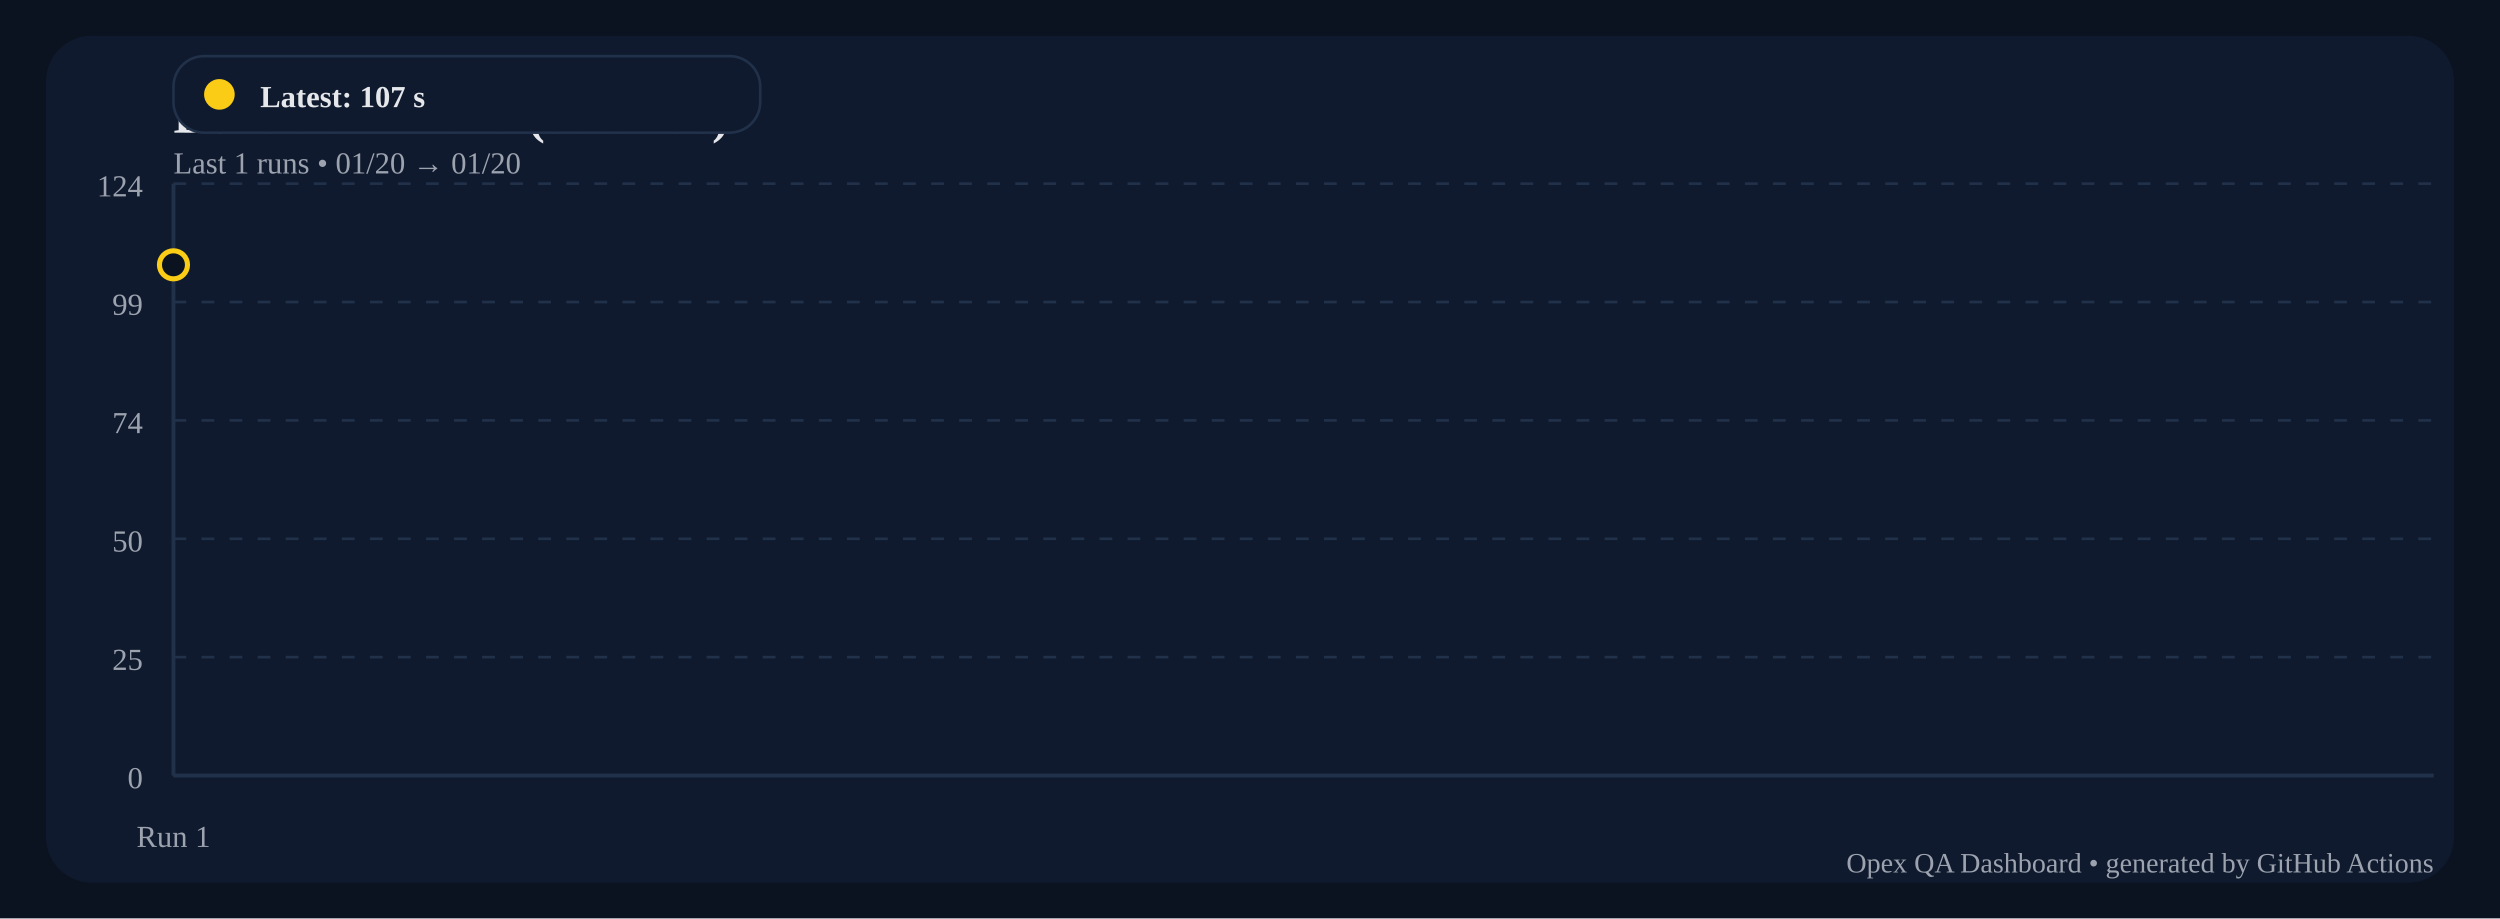
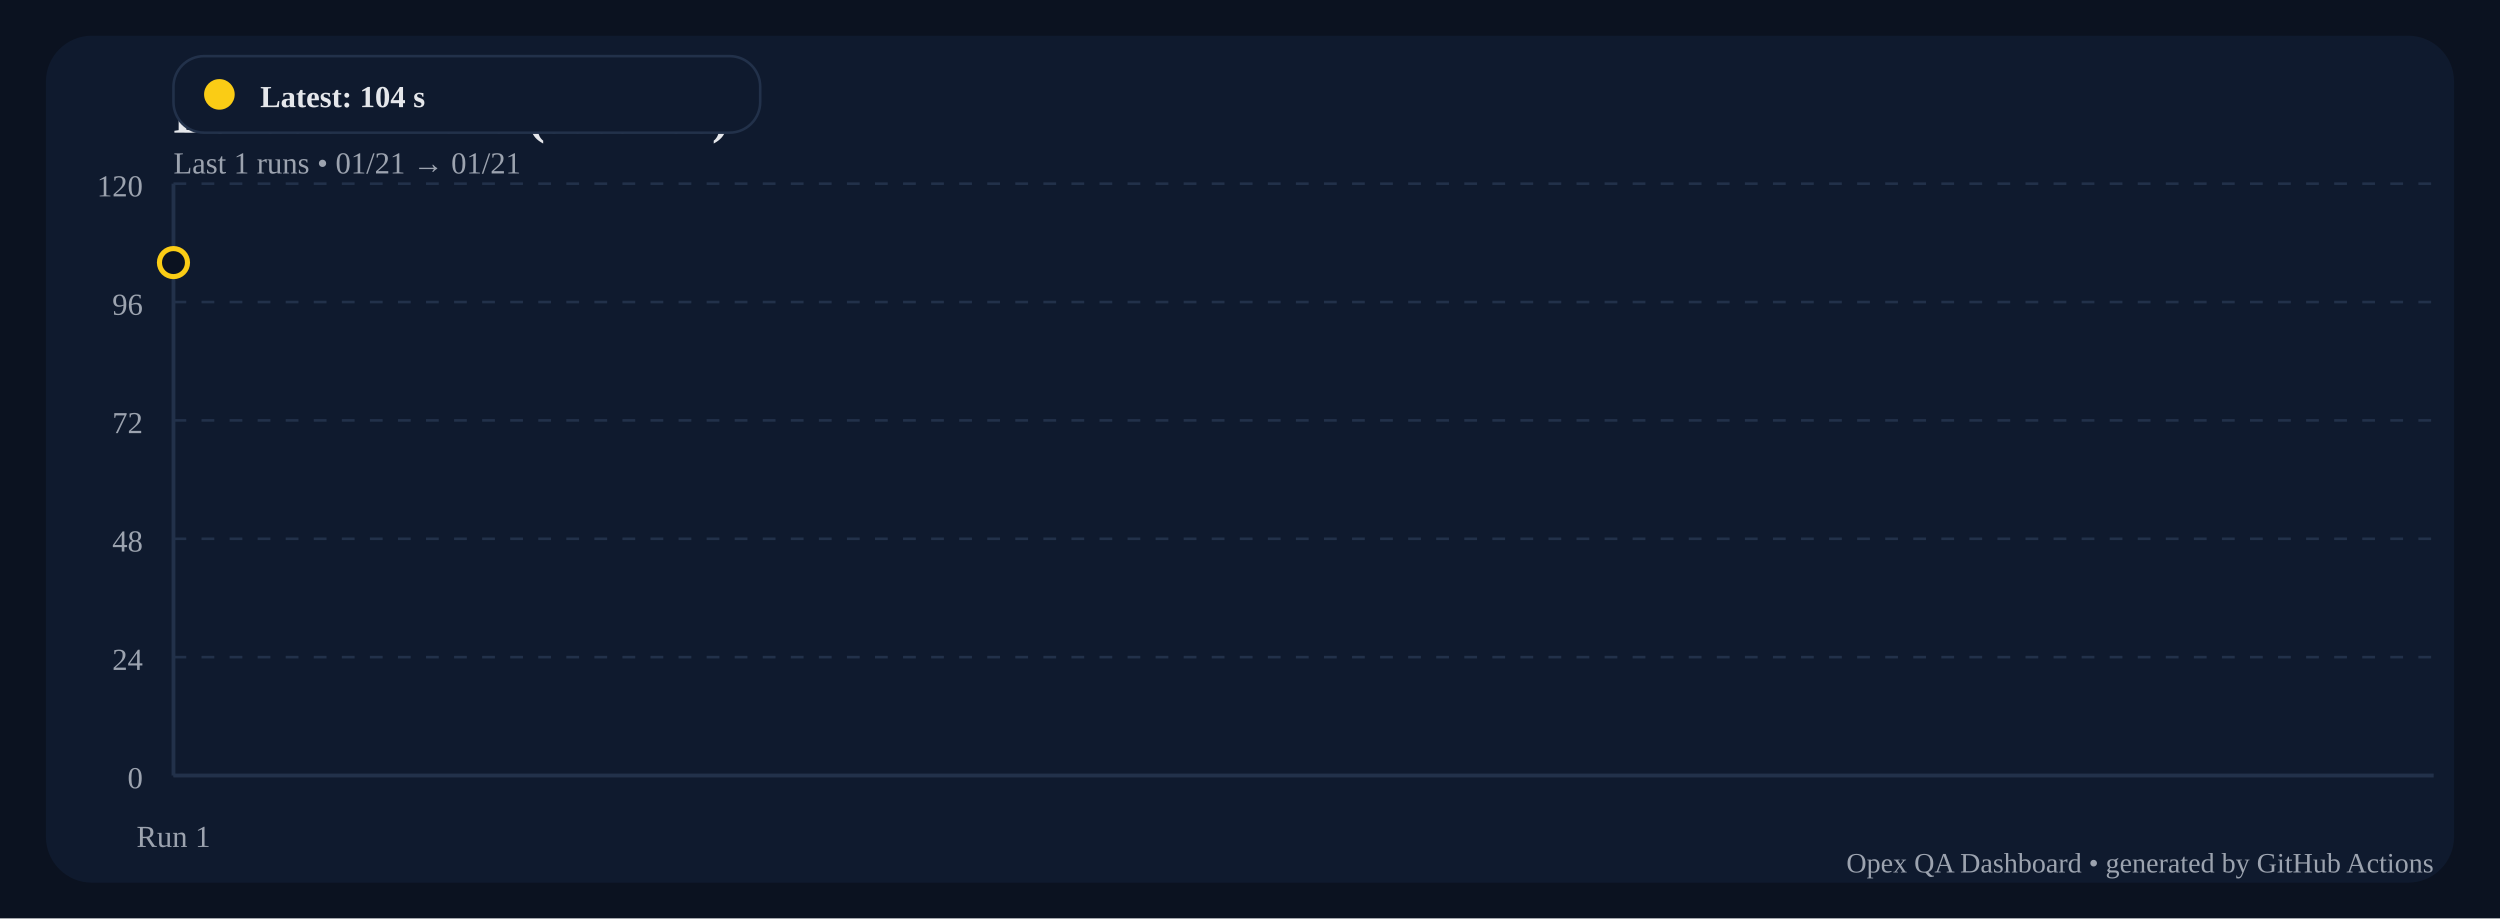
<svg xmlns="http://www.w3.org/2000/svg" width="980" height="360" viewBox="0 0 980 360">
  <defs>
    <linearGradient id="lineGlow_duration.svg" x1="0" y1="0" x2="1" y2="0">
      <stop offset="0" stop-color="#facc15" stop-opacity="0.15" />
      <stop offset="1" stop-color="#facc15" stop-opacity="0.45" />
    </linearGradient>
  </defs>
  <rect x="0" y="0" width="980" height="360" fill="#0b1220" />
  <rect x="18" y="14" width="944" height="332" rx="18" fill="#0f1a2e" />
  <text x="68" y="52" fill="#e5e7eb" font-size="20" font-weight="800">Duration Trend (seconds)</text>
-   <text x="68" y="68" fill="#9ca3af" font-size="12">Last 1 runs • 01/20 → 01/20</text>
+   <text x="68" y="68" fill="#9ca3af" font-size="12">Last 1 runs • 01/21 → 01/21</text>
  <g>
    <rect x="68" y="22" rx="12" ry="12" width="230" height="30" fill="#0f1a2e" stroke="#22314a" />
    <circle cx="86" cy="37" r="6" fill="#facc15" />
    <text x="102" y="42" fill="#e5e7eb" font-size="12" font-weight="700">
-         Latest: 107 s
+         Latest: 104 s
      </text>
  </g>
  <line x1="68" y1="72" x2="954" y2="72" stroke="#22314a" stroke-dasharray="5 6" stroke-width="1" />
  <line x1="68" y1="118.4" x2="954" y2="118.4" stroke="#22314a" stroke-dasharray="5 6" stroke-width="1" />
  <line x1="68" y1="164.8" x2="954" y2="164.8" stroke="#22314a" stroke-dasharray="5 6" stroke-width="1" />
  <line x1="68" y1="211.2" x2="954" y2="211.2" stroke="#22314a" stroke-dasharray="5 6" stroke-width="1" />
  <line x1="68" y1="257.6" x2="954" y2="257.6" stroke="#22314a" stroke-dasharray="5 6" stroke-width="1" />
  <line x1="68" y1="304" x2="954" y2="304" stroke="#22314a" stroke-dasharray="5 6" stroke-width="1" />
  <line x1="68" y1="72" x2="68" y2="304" stroke="#22314a" stroke-width="1.5" />
  <line x1="68" y1="304" x2="954" y2="304" stroke="#22314a" stroke-width="1.5" />
  <text x="56" y="77" text-anchor="end" fill="#9ca3af" font-size="12">
-         124
+         120
      </text>
  <text x="56" y="123.4" text-anchor="end" fill="#9ca3af" font-size="12">
-         99
+         96
      </text>
  <text x="56" y="169.8" text-anchor="end" fill="#9ca3af" font-size="12">
-         74
+         72
      </text>
  <text x="56" y="216.2" text-anchor="end" fill="#9ca3af" font-size="12">
-         50
+         48
      </text>
  <text x="56" y="262.6" text-anchor="end" fill="#9ca3af" font-size="12">
-         25
+         24
      </text>
  <text x="56" y="309" text-anchor="end" fill="#9ca3af" font-size="12">
        0
      </text>
  <text x="68" y="332" text-anchor="middle" fill="#9ca3af" font-size="12">Run 1</text>
-   <path d="M 68 103.806" fill="none" stroke="url(#lineGlow_duration.svg)" stroke-width="10" stroke-linecap="round" opacity="0.65" />
-   <path d="M 68 103.806" fill="none" stroke="#facc15" stroke-width="4" stroke-linecap="round" />
-   <circle cx="68" cy="103.806" r="5.5" fill="#0b1220" stroke="#facc15" stroke-width="2" />
+   <path d="M 68 102.933" fill="none" stroke="url(#lineGlow_duration.svg)" stroke-width="10" stroke-linecap="round" opacity="0.65" />
+   <path d="M 68 102.933" fill="none" stroke="#facc15" stroke-width="4" stroke-linecap="round" />
+   <circle cx="68" cy="102.933" r="5.5" fill="#0b1220" stroke="#facc15" stroke-width="2" />
  <text x="954" y="342" text-anchor="end" fill="#9ca3af" font-size="11">
      Opex QA Dashboard • generated by GitHub Actions
    </text>
</svg>
